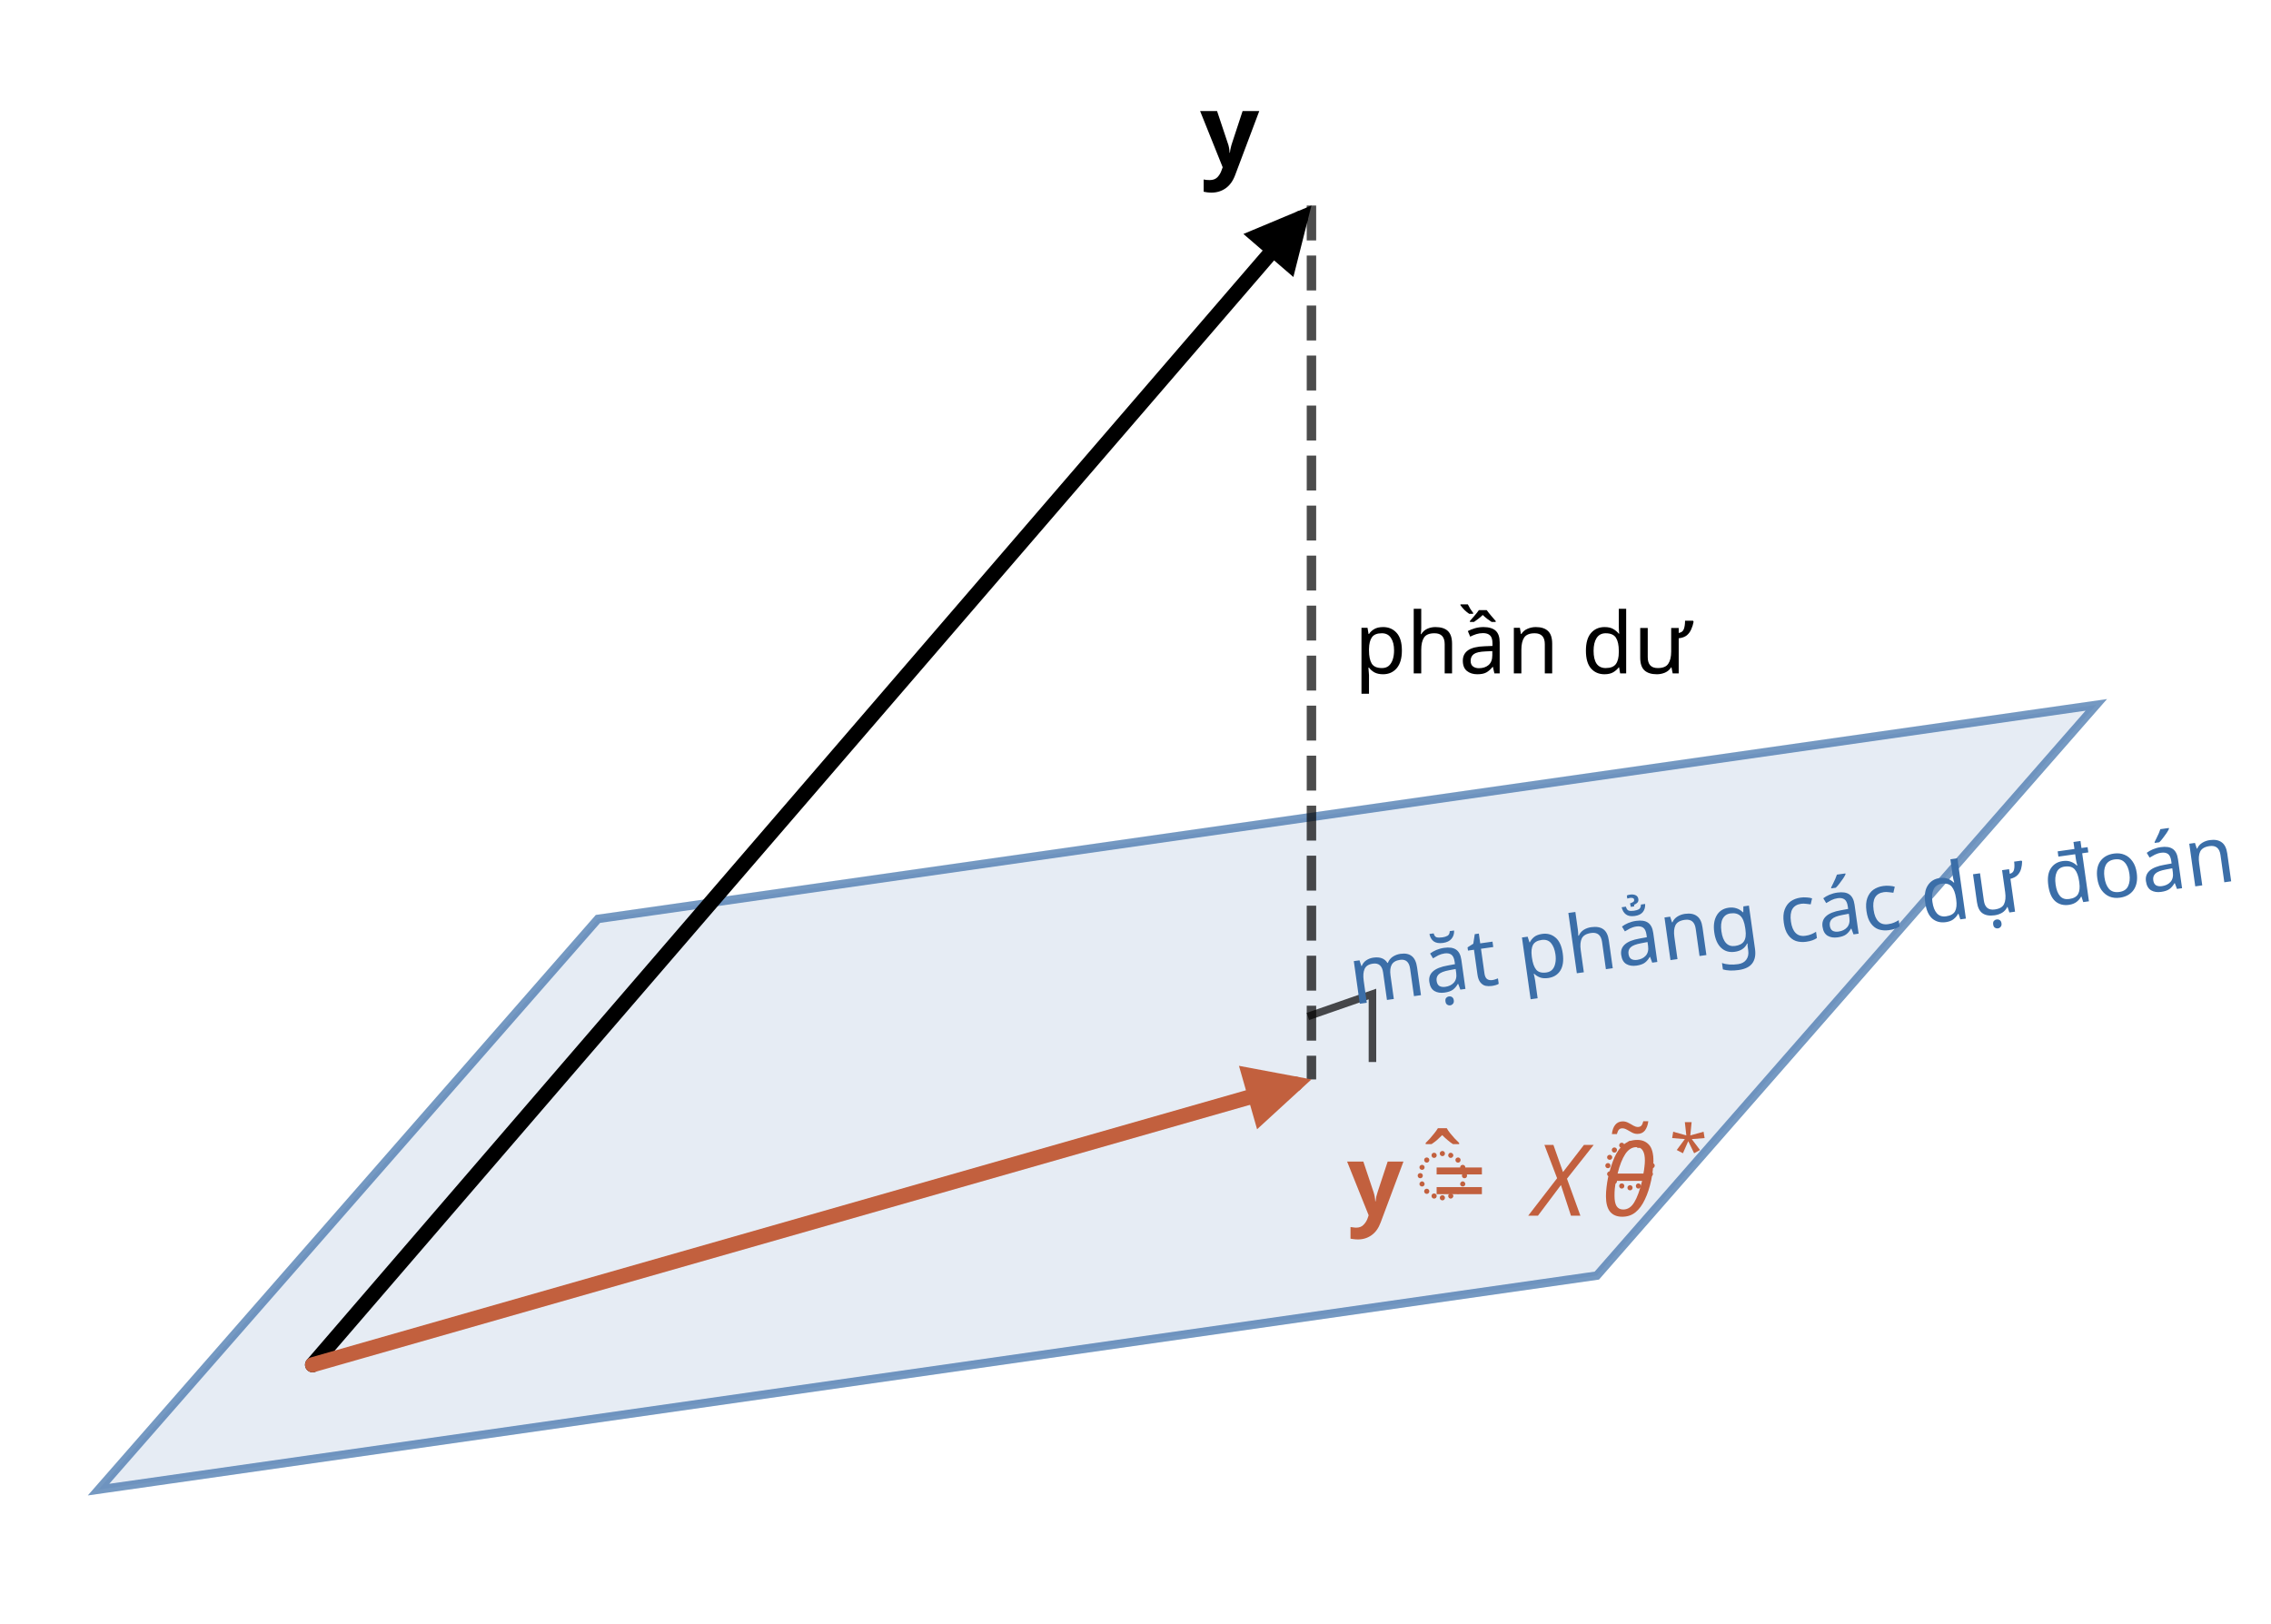
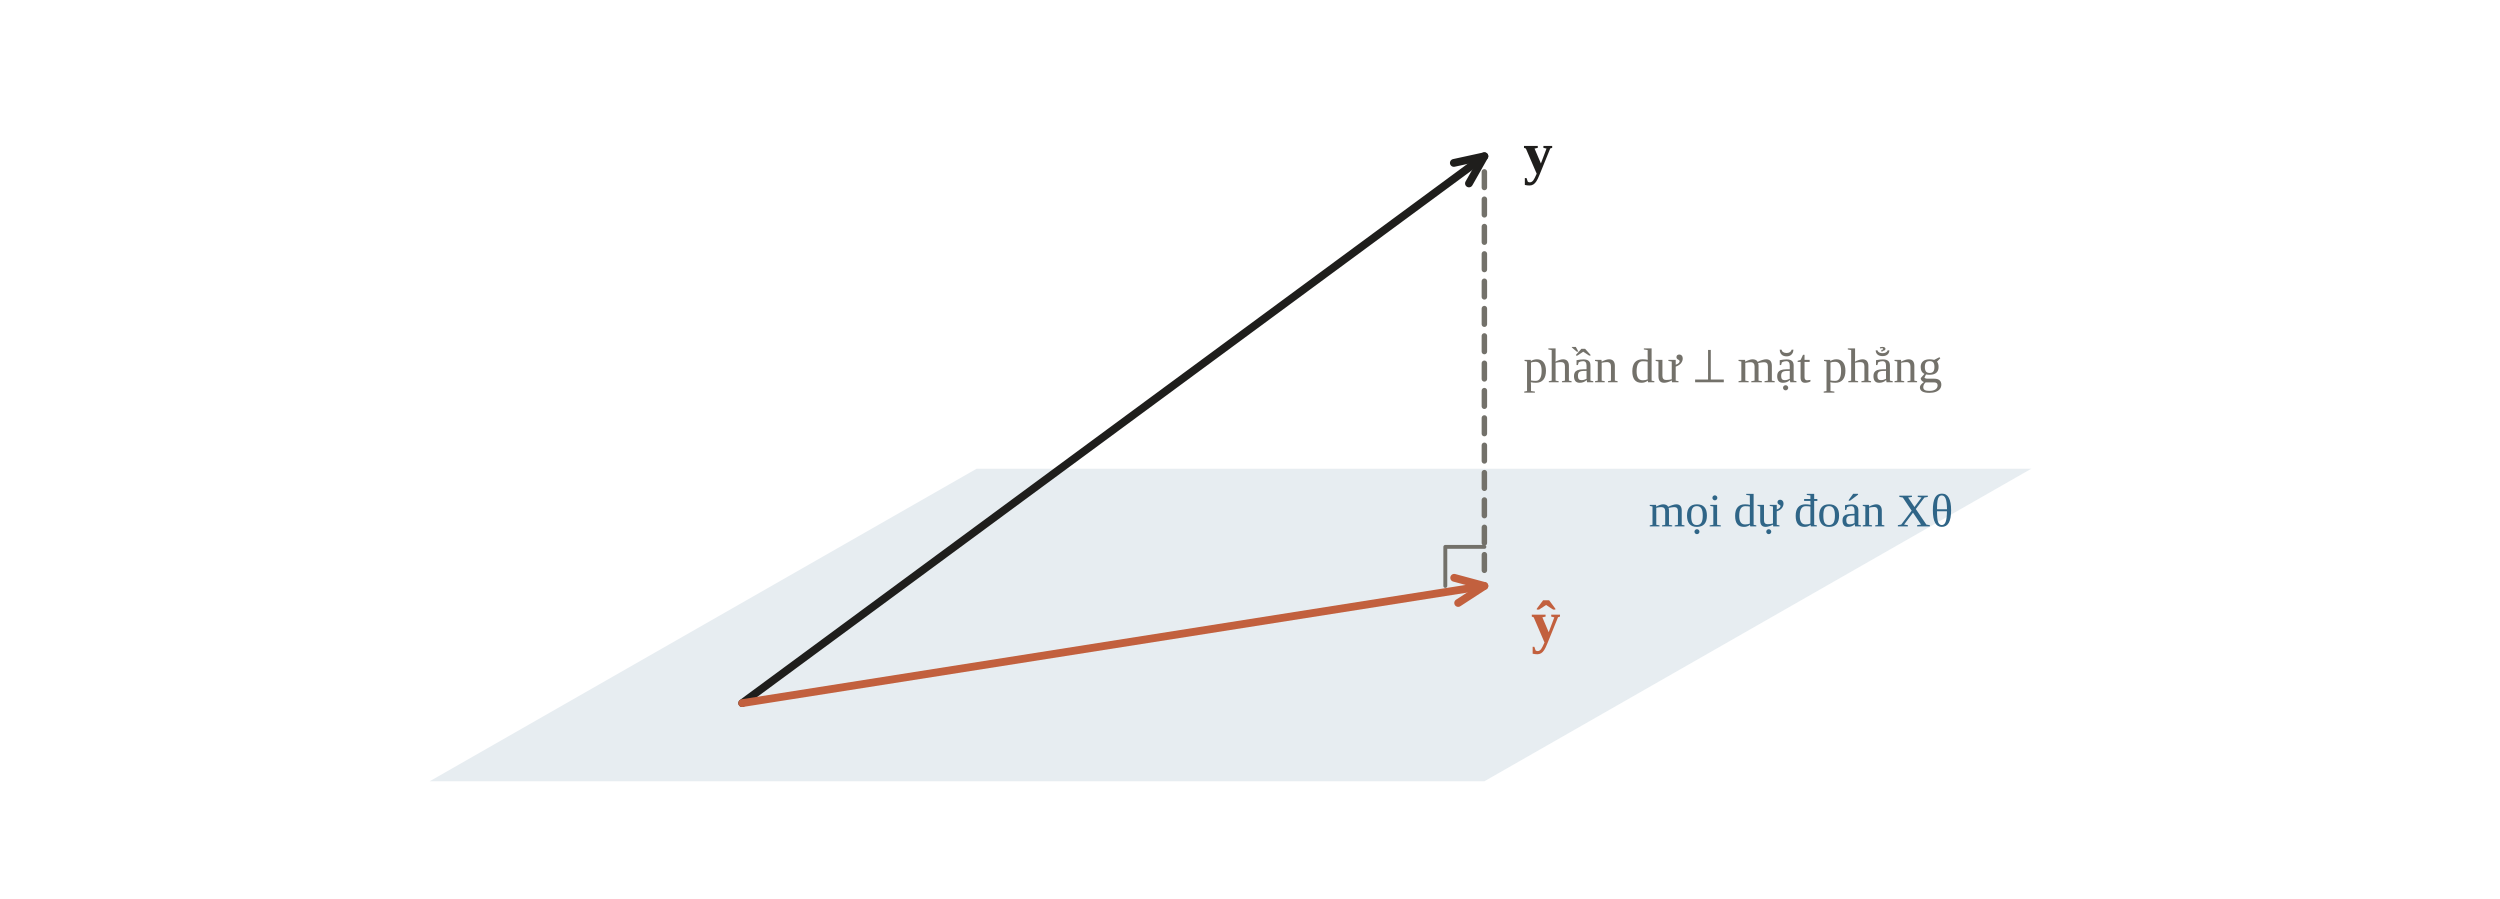
- <svg xmlns="http://www.w3.org/2000/svg" role="img" aria-label="Cách hiểu hình học của least squares: dự đoán ŷ là hình chiếu vuông góc của y lên mặt phẳng sinh bởi các cột của X̃, và phần dư vuông góc với mặt phẳng đó." width="240.634pt" height="172.08pt" viewBox="0 0 240.634 172.08" version="1.1">
-   <defs>
-   
-  </defs>
-   <g id="figure_1">
-     <g id="patch_1">
-       <path d="M -0 172.08  L 240.634 172.08  L 240.634 0  L -0 0  L -0 172.08  z " style="fill: none" />
-     </g>
-     <g id="axes_1">
-       <g id="patch_2">
-         <path d="M 10.44 157.86  L 169.2 135.18  L 222.12 74.7  L 63.36 97.38  z " clip-path="url(#p374f3b764b)" style="fill: var(--t-n, #3b6ea8); opacity: 0.13" />
-       </g>
-       <g id="patch_3">
-         <path d="M 10.44 157.86  L 169.2 135.18  L 222.12 74.7  L 63.36 97.38  L 10.44 157.86  z " clip-path="url(#p374f3b764b)" style="fill: none; opacity: 0.7; stroke: var(--t-n, #3b6ea8); stroke-width: 0.9; stroke-linejoin: miter" />
-       </g>
-       <g id="line2d_1">
-         <path d="M 138.96 21.78  L 138.96 114.39  " clip-path="url(#p374f3b764b)" style="fill: none; stroke-dasharray: 3.7,1.6; stroke-dashoffset: 0; stroke: currentColor; stroke-opacity: 0.7" />
-       </g>
-       <g id="line2d_2">
-         <path d="M 138.96 107.586  L 145.424 105.341  L 145.424 112.145  " clip-path="url(#p374f3b764b)" style="fill: none; stroke: currentColor; stroke-opacity: 0.7; stroke-width: 0.8; stroke-linecap: square" />
-       </g>
-       <g id="patch_4">
-         <path d="M 33.12 144.63  Q 86.04 83.205 137.792 23.135  " style="fill: none; stroke: currentColor; stroke-width: 1.6; stroke-linecap: round" />
-         <path d="M 133.254 25.033  L 137.792 23.135  L 136.587 27.905  z " style="fill: currentColor; stroke: currentColor; stroke-width: 1.6; stroke-linecap: round" />
-       </g>
-       <g id="patch_5">
-         <path d="M 33.12 144.63  Q 86.04 129.51 137.24 114.881  " style="fill: none; stroke: var(--accent, #c2603e); stroke-width: 1.6; stroke-linecap: round" />
-         <path d="M 132.405 113.975  L 137.24 114.881  L 133.614 118.206  z " style="fill: var(--accent, #c2603e); stroke: var(--accent, #c2603e); stroke-width: 1.6; stroke-linecap: round" />
-       </g>
-       <g id="text_1">
-         <g style="fill: currentColor" transform="translate(127.164 18.756)">
-           <text>
-             <tspan x="0" y="-0.984" style="font-weight: 700; font-size: 11px; font-family: 'Lora'; fill: currentColor">y</tspan>
-           </text>
-         </g>
-       </g>
-       <g id="text_2">
-         <g style="fill: var(--accent, #c2603e)" transform="translate(142.74 129.426)">
-           <text>
-             <tspan x="6.977" y="-1.781" style="font-size: 10.5px; font-family: 'Lora'; fill: var(--accent, #c2603e)">̂</tspan>
-             <tspan x="8.89" y="-0.594" style="font-size: 10.5px; font-family: 'Lora'; fill: var(--accent, #c2603e)">=</tspan>
-             <tspan x="26.86" y="-2.844" style="font-size: 10.5px; font-family: 'Lora'; fill: var(--accent, #c2603e)">̃</tspan>
-             <tspan x="0" y="-0.594" style="font-weight: 700; font-size: 10.5px; font-family: 'Lora'; fill: var(--accent, #c2603e)">y</tspan>
-             <tspan x="19.734" y="-0.594" style="font-style: oblique; font-size: 10.5px; font-family: 'Lora'; fill: var(--accent, #c2603e)">X</tspan>
-             <tspan x="26.927" y="-0.594" style="font-style: oblique; font-size: 10.5px; font-family: 'Lora'; fill: var(--accent, #c2603e)">θ</tspan>
-             <tspan x="34.145" y="-4.93" style="font-size: 7.35px; font-family: 'Lora'; fill: var(--accent, #c2603e)">*</tspan>
-           </text>
-         </g>
-       </g>
-       <g id="text_3">
-         <text style="font-size: 9px; font-family: 'Lora', 'Lora'; text-anchor: start; fill: currentColor" x="143.496" y="71.359" transform="rotate(-0 143.496 71.35893)">phần dư</text>
-       </g>
-       <g id="text_4">
-         <text style="font-size: 8.5px; font-family: 'Lora', 'Lora'; fill: var(--t-n, #3b6ea8)" transform="translate(143.3717 106.472) rotate(-8)">mặt phẳng các dự đoán</text>
-       </g>
-     </g>
-   </g>
-   <defs>
-     <clipPath id="p374f3b764b">
-       <rect x="2.88" y="2.88" width="234.36" height="166.32" />
-     </clipPath>
-   </defs>
+ <svg xmlns="http://www.w3.org/2000/svg" viewBox="0 0 640 230" width="640" role="img" aria-label="Least squares chiếu y vuông góc xuống mặt phẳng các dự đoán." style="font-family:var(--serif, Lora, Georgia, serif);color:var(--text, #1f1e1c)">
+   <path d="M 110,200 L 250,120 L 520,120 L 380,200 Z" fill="var(--t-n, #2f6587)" stroke="none" stroke-width="0" opacity="0.12" stroke-linecap="round" stroke-linejoin="round" />
+   <text x="500" y="132" fill="var(--t-n, #2f6587)" text-anchor="end" dominant-baseline="middle" font-family="var(--sans, Inter, &quot;Segoe UI&quot;, sans-serif)" font-size="12" font-weight="400">mọi dự đoán Xθ</text>
+   <path d="M 190,180 L 380,40" fill="none" stroke="currentColor" stroke-width="2" stroke-linecap="round" />
+   <path d="M 376.054,46.959 L 380,40 L 372.184,41.707" fill="none" stroke="currentColor" stroke-width="2" opacity="1" stroke-linecap="round" stroke-linejoin="round" />
+   <path d="M 190,180 L 380,150" fill="none" stroke="var(--accent, #c2603e)" stroke-width="2" stroke-linecap="round" />
+   <path d="M 373.293,154.361 L 380,150 L 372.276,147.917" fill="none" stroke="var(--accent, #c2603e)" stroke-width="2" opacity="1" stroke-linecap="round" stroke-linejoin="round" />
+   <path d="M 380,44 L 380,146" fill="none" stroke="var(--muted, #73716a)" stroke-width="1.4" stroke-linecap="round" stroke-dasharray="4 3" />
+   <path d="M 370,150 L 370,140 L 380,140" fill="none" stroke="var(--muted, #73716a)" stroke-width="1" opacity="1" stroke-linecap="round" stroke-linejoin="round" />
+   <text x="390" y="40" fill="currentColor" text-anchor="start" dominant-baseline="middle" font-family="var(--sans, Inter, &quot;Segoe UI&quot;, sans-serif)" font-size="15" font-weight="600">y</text>
+   <text x="392" y="160" fill="var(--accent, #c2603e)" text-anchor="start" dominant-baseline="middle" font-family="var(--sans, Inter, &quot;Segoe UI&quot;, sans-serif)" font-size="15" font-weight="600">ŷ</text>
+   <text x="390" y="95" fill="var(--muted, #73716a)" text-anchor="start" dominant-baseline="middle" font-family="var(--sans, Inter, &quot;Segoe UI&quot;, sans-serif)" font-size="12.5" font-weight="400">phần dư ⟂ mặt phẳng</text>
</svg>
